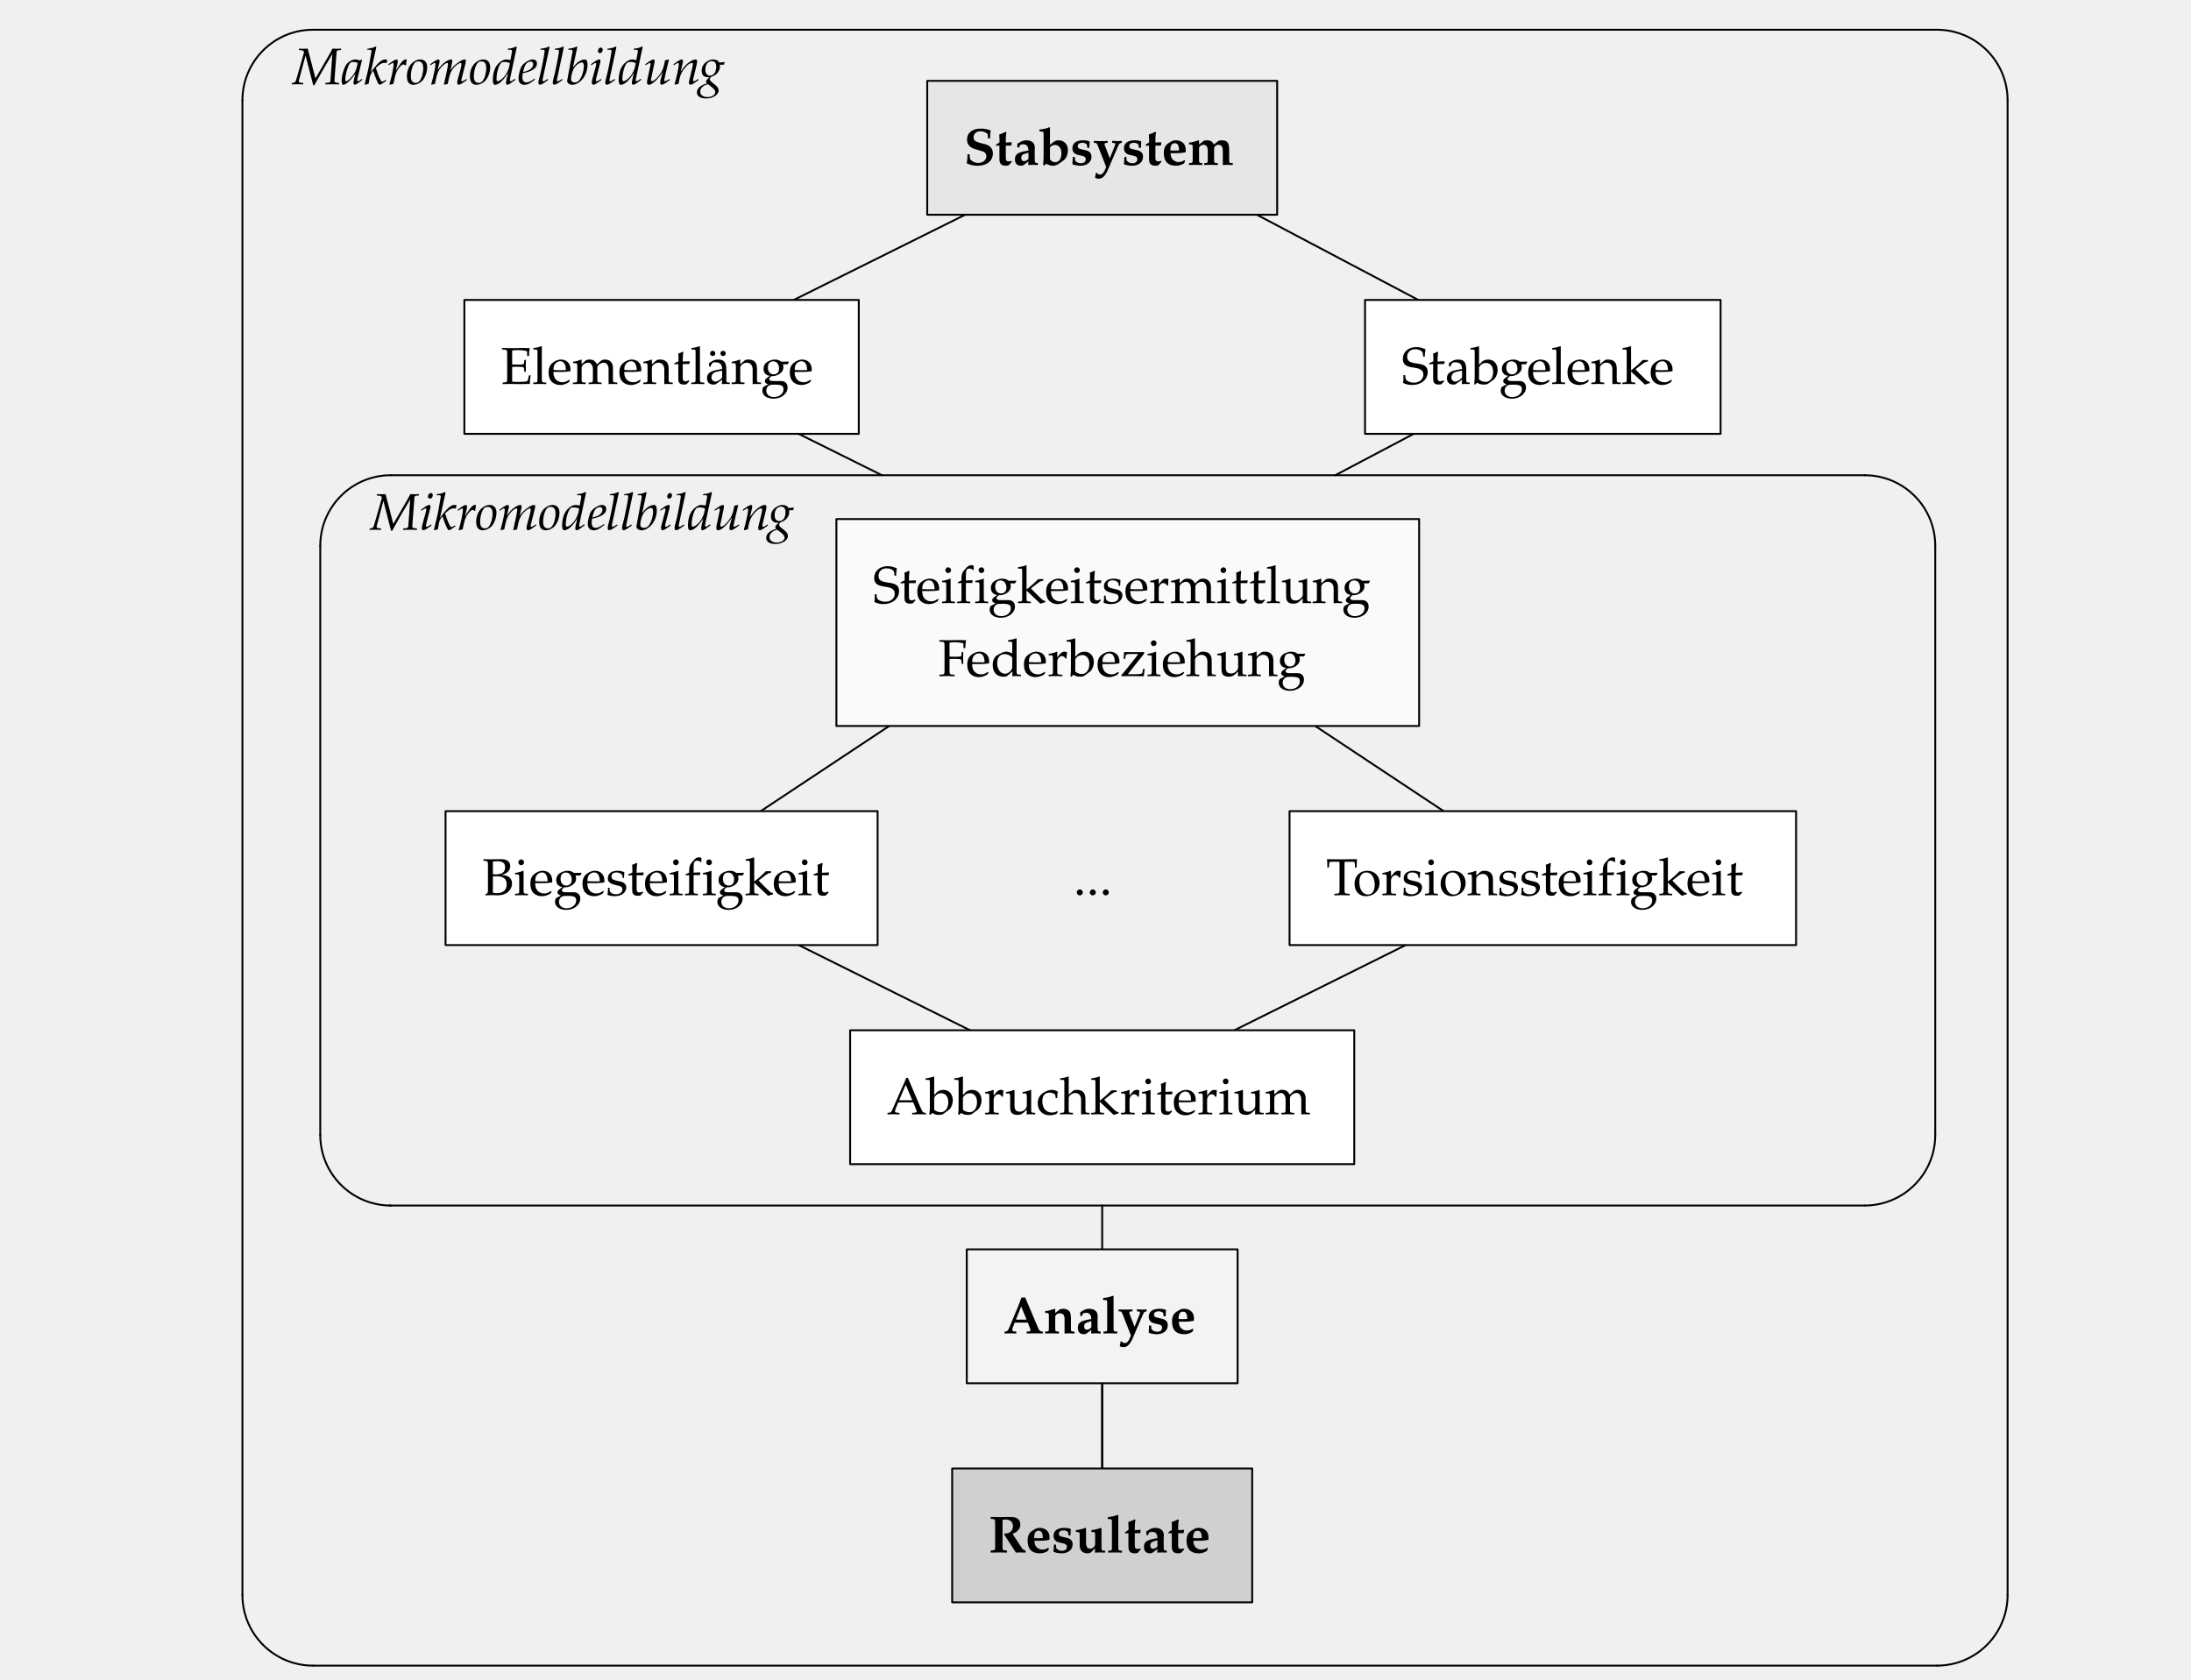
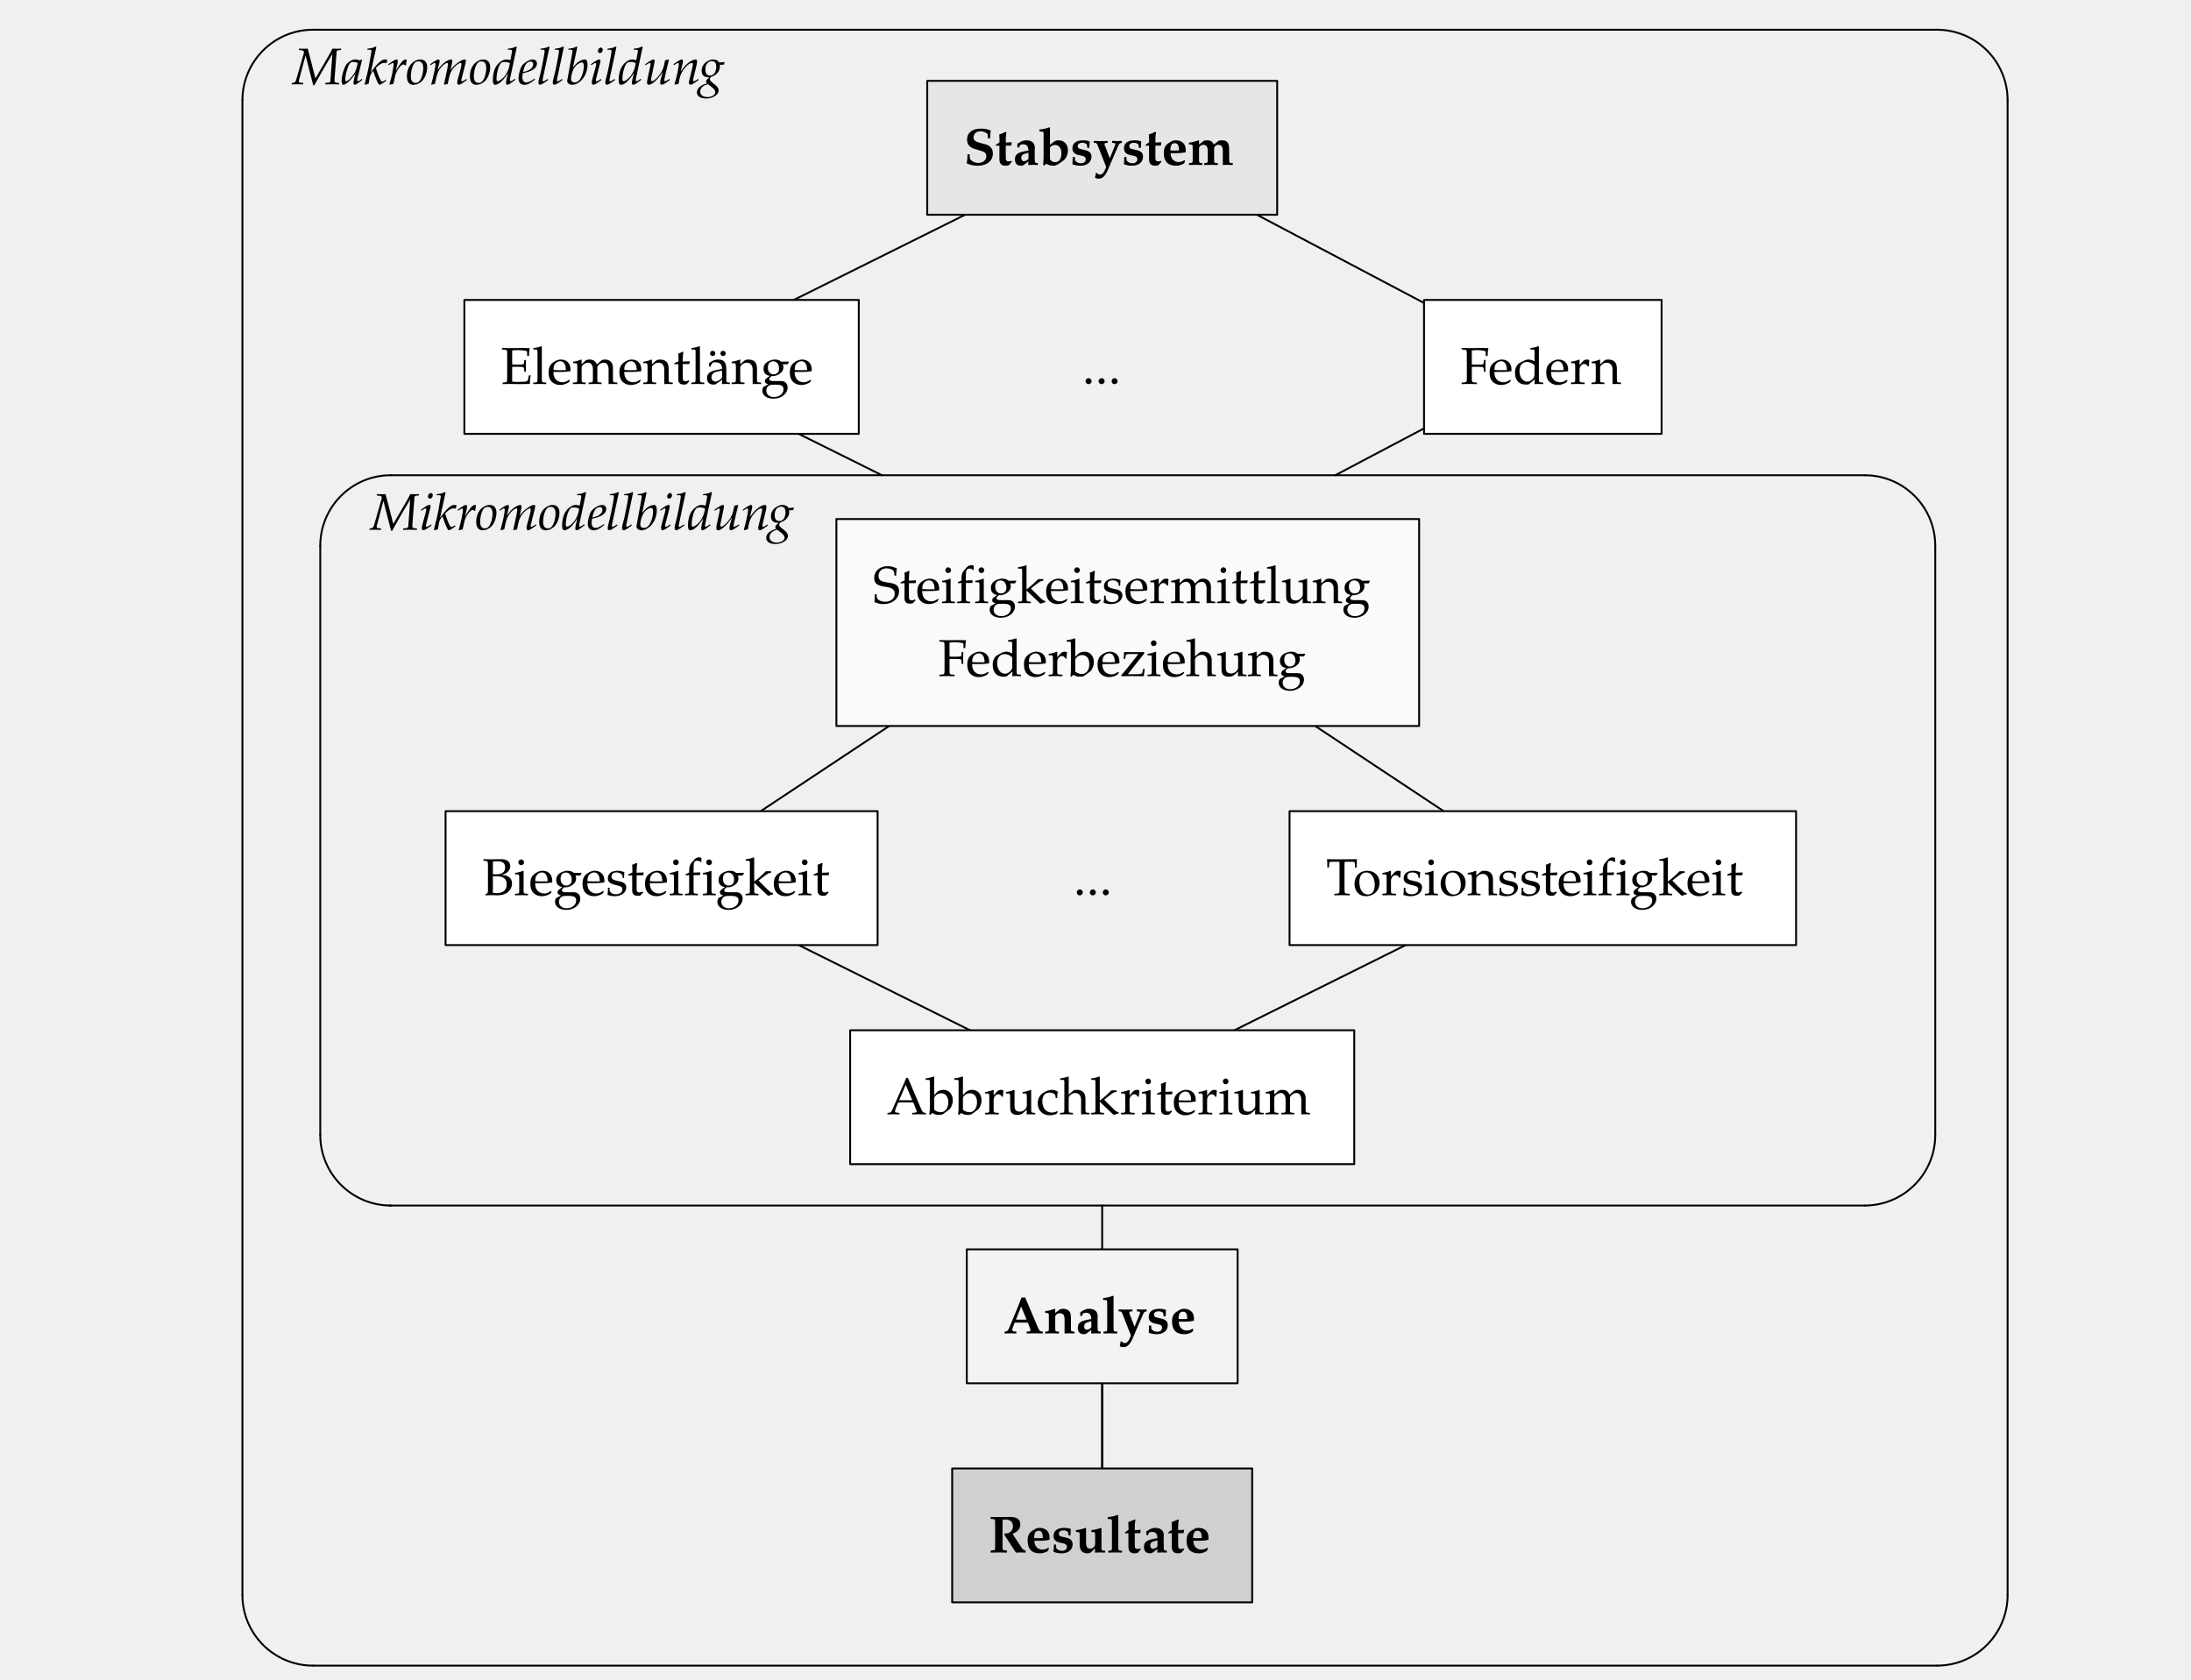
<svg xmlns="http://www.w3.org/2000/svg" version="1.1" id="svg1" width="566.929" height="434.645" viewBox="0 0 566.929 434.645">
  <defs id="defs1">
    <clipPath clipPathUnits="userSpaceOnUse" id="clipPath31">
      <path d="M -0.004,-0.003 V 325.988 H 425.201 V -0.003 H -0.004" transform="matrix(1,0,0,-1,-97.2063,251.4721)" clip-rule="evenodd" id="path31" />
    </clipPath>
    <clipPath clipPathUnits="userSpaceOnUse" id="clipPath34">
      <path d="M -0.004,-0.003 V 325.988 H 425.201 V -0.003 H -0.004" transform="matrix(1,0,0,-1,-93.55494,152.2595)" clip-rule="evenodd" id="path34" />
    </clipPath>
    <clipPath clipPathUnits="userSpaceOnUse" id="clipPath37">
      <path d="M -0.004,-0.003 V 325.988 H 425.201 V -0.003 H -0.004" transform="matrix(1,0,0,-1,-257.3437,152.2595)" clip-rule="evenodd" id="path37" />
    </clipPath>
    <clipPath clipPathUnits="userSpaceOnUse" id="clipPath39">
      <path d="M -0.004,-0.003 V 325.988 H 425.201 V -0.003 H -0.004" transform="matrix(1,0,0,-1,-208.2926,152.2595)" clip-rule="evenodd" id="path39" />
    </clipPath>
    <clipPath clipPathUnits="userSpaceOnUse" id="clipPath41">
      <path d="M -0.004,-0.003 V 325.988 H 425.201 V -0.003 H -0.004" transform="matrix(1,0,0,-1,-172.0693,109.7398)" clip-rule="evenodd" id="path41" />
    </clipPath>
    <clipPath clipPathUnits="userSpaceOnUse" id="clipPath44">
      <path d="M -0.004,-0.003 V 325.988 H 425.201 V -0.003 H -0.004" transform="matrix(1,0,0,-1,-187.0279,293.9918)" clip-rule="evenodd" id="path44" />
    </clipPath>
    <clipPath clipPathUnits="userSpaceOnUse" id="clipPath47">
-       <path d="M -0.004,-0.003 V 325.988 H 425.201 V -0.003 H -0.004" transform="matrix(1,0,0,-1,-271.9919,251.4721)" clip-rule="evenodd" id="path47" />
+       <path d="M -0.004,-0.003 V 325.988 H 425.201 V -0.003 H -0.004" transform="matrix(1,0,0,-1,-194.705,67.22009)" clip-rule="evenodd" id="path47" />
    </clipPath>
    <clipPath clipPathUnits="userSpaceOnUse" id="clipPath50">
-       <path d="M -0.004,-0.003 V 325.988 H 425.201 V -0.003 H -0.004" transform="matrix(1,0,0,-1,-194.705,67.22009)" clip-rule="evenodd" id="path50" />
+       <path d="M -0.004,-0.003 V 325.988 H 425.201 V -0.003 H -0.004" transform="matrix(1,0,0,-1,-191.8704,24.7004)" clip-rule="evenodd" id="path50" />
+     </clipPath>
+     <clipPath clipPathUnits="userSpaceOnUse" id="clipPath52">
+       <path d="M -0.004,-0.003 V 325.988 H 425.201 V -0.003 H -0.004" transform="matrix(1,0,0,-1,-56.79672,309.6323)" clip-rule="evenodd" id="path52" />
    </clipPath>
    <clipPath clipPathUnits="userSpaceOnUse" id="clipPath53">
-       <path d="M -0.004,-0.003 V 325.988 H 425.201 V -0.003 H -0.004" transform="matrix(1,0,0,-1,-191.8704,24.7004)" clip-rule="evenodd" id="path53" />
+       <path d="M -0.004,-0.003 V 325.988 H 425.201 V -0.003 H -0.004" transform="matrix(1,0,0,-1,-71.90323,223.1756)" clip-rule="evenodd" id="path53" />
    </clipPath>
    <clipPath clipPathUnits="userSpaceOnUse" id="clipPath55">
-       <path d="M -0.004,-0.003 V 325.988 H 425.201 V -0.003 H -0.004" transform="matrix(1,0,0,-1,-56.79672,309.6323)" clip-rule="evenodd" id="path55" />
+       <path d="M -0.004,-0.003 V 325.988 H 425.201 V -0.003 H -0.004" transform="matrix(1,0,0,-1,-169.4006,208.9524)" clip-rule="evenodd" id="path55" />
    </clipPath>
    <clipPath clipPathUnits="userSpaceOnUse" id="clipPath56">
-       <path d="M -0.004,-0.003 V 325.988 H 425.201 V -0.003 H -0.004" transform="matrix(1,0,0,-1,-71.90323,223.1756)" clip-rule="evenodd" id="path56" />
-     </clipPath>
-     <clipPath clipPathUnits="userSpaceOnUse" id="clipPath58">
-       <path d="M -0.004,-0.003 V 325.988 H 425.201 V -0.003 H -0.004" transform="matrix(1,0,0,-1,-169.4006,208.9524)" clip-rule="evenodd" id="path58" />
+       <path d="M -0.004,-0.003 V 325.988 H 425.201 V -0.003 H -0.004" transform="matrix(1,0,0,-1,-182.0836,194.7791)" clip-rule="evenodd" id="path56" />
    </clipPath>
    <clipPath clipPathUnits="userSpaceOnUse" id="clipPath59">
-       <path d="M -0.004,-0.003 V 325.988 H 425.201 V -0.003 H -0.004" transform="matrix(1,0,0,-1,-182.0836,194.7791)" clip-rule="evenodd" id="path59" />
+       <path d="M -0.004,-0.003 V 325.988 H 425.201 V -0.003 H -0.004" transform="matrix(1,0,0,-1,-283.441,251.4721)" clip-rule="evenodd" id="path59" />
+     </clipPath>
+     <clipPath clipPathUnits="userSpaceOnUse" id="clipPath61">
+       <path d="M -0.004,-0.003 V 325.988 H 425.201 V -0.003 H -0.004" transform="matrix(1,0,0,-1,-210.0003,251.4721)" clip-rule="evenodd" id="path61" />
    </clipPath>
  </defs>
  <g id="g1">
    <path id="path1" d="m 213.898,297.535 -85.508,-42.52 m 5.33,2.65 0.381,0.189 m -5.711,-2.84 v 0 l 5.709,1.889 -0.757,1.523 -4.952,-3.412" style="fill:none;stroke:#000000;stroke-width:0.368;stroke-linecap:round;stroke-linejoin:round;stroke-miterlimit:10;stroke-dasharray:none;stroke-opacity:1" transform="matrix(1.333333,0,0,-1.333333,0,434.6453)" />
    <path id="path2" d="m 133.341,258.427 -4.952,-3.412 5.709,1.889 z" style="fill:#000000;fill-opacity:1;fill-rule:nonzero;stroke:none" transform="matrix(1.333333,0,0,-1.333333,0,434.6453)" />
    <path id="path3" d="m 213.898,212.496 -85.508,-56.693 m 4.961,3.289 0.354,0.235 m -5.316,-3.524 v 0 l 5.431,2.581 -0.94,1.418 -4.491,-3.998" style="fill:none;stroke:#000000;stroke-width:0.368;stroke-linecap:round;stroke-linejoin:round;stroke-miterlimit:10;stroke-dasharray:none;stroke-opacity:1" transform="matrix(1.333333,0,0,-1.333333,0,434.6453)" />
    <path id="path4" d="m 132.881,159.801 -4.491,-3.998 5.431,2.581 z" style="fill:#000000;fill-opacity:1;fill-rule:nonzero;stroke:none" transform="matrix(1.333333,0,0,-1.333333,0,434.6453)" />
    <path id="path5" d="m 213.898,212.496 85.508,-56.693 m -4.961,3.289 -0.354,0.235 m 5.316,-3.524 v 0 l -4.491,3.998 -0.94,-1.418 5.431,-2.581" style="fill:none;stroke:#000000;stroke-width:0.368;stroke-linecap:round;stroke-linejoin:round;stroke-miterlimit:10;stroke-dasharray:none;stroke-opacity:1" transform="matrix(1.333333,0,0,-1.333333,0,434.6453)" />
    <path id="path6" d="m 293.975,158.383 5.431,-2.581 -4.491,3.998 z" style="fill:#000000;fill-opacity:1;fill-rule:nonzero;stroke:none" transform="matrix(1.333333,0,0,-1.333333,0,434.6453)" />
    <path id="path7" d="m 213.898,113.283 -85.508,42.52 m 5.33,-2.65 0.381,-0.189 m -5.711,2.84 v 0 l 4.952,-3.412 0.757,1.523 -5.709,1.889" style="fill:none;stroke:#000000;stroke-width:0.368;stroke-linecap:round;stroke-linejoin:round;stroke-miterlimit:10;stroke-dasharray:none;stroke-opacity:1" transform="matrix(1.333333,0,0,-1.333333,0,434.6453)" />
    <path id="path8" d="m 134.099,153.914 -5.709,1.889 4.952,-3.412 z" style="fill:#000000;fill-opacity:1;fill-rule:nonzero;stroke:none" transform="matrix(1.333333,0,0,-1.333333,0,434.6453)" />
    <path id="path9" d="m 213.898,113.283 85.508,42.52 m -5.33,-2.65 -0.381,-0.189 m 5.711,2.84 v 0 l -5.709,-1.889 0.757,-1.523 4.952,3.412" style="fill:none;stroke:#000000;stroke-width:0.368;stroke-linecap:round;stroke-linejoin:round;stroke-miterlimit:10;stroke-dasharray:none;stroke-opacity:1" transform="matrix(1.333333,0,0,-1.333333,0,434.6453)" />
    <path id="path10" d="m 294.454,152.391 4.952,3.412 -5.709,-1.889 z" style="fill:#000000;fill-opacity:1;fill-rule:nonzero;stroke:none" transform="matrix(1.333333,0,0,-1.333333,0,434.6453)" />
    <path id="path11" d="M 375.565,220.055 V 105.723 M 361.865,92.023 H 75.566 M 62.152,220.055 V 105.723 M 361.865,233.756 H 75.852 m 300.052,86.457 H 60.746 M 389.604,306.512 V 16.432 M 47.046,306.512 V 16.432 M 60.746,2.732 h 315.158 m -157.045,294.803 80.547,-42.52 m -5.264,2.779 -0.376,0.198 m 5.64,-2.977 v 0 l -4.867,3.531 -0.794,-1.504 5.661,-2.027" style="fill:none;stroke:#000000;stroke-width:0.368;stroke-linecap:round;stroke-linejoin:round;stroke-miterlimit:10;stroke-dasharray:none;stroke-opacity:1" transform="matrix(1.333333,0,0,-1.333333,0,434.6453)" />
    <path id="path12" d="m 293.745,257.042 5.661,-2.027 -4.867,3.531 z" style="fill:#000000;fill-opacity:1;fill-rule:nonzero;stroke:none" transform="matrix(1.333333,0,0,-1.333333,0,434.6453)" />
    <path id="path13" d="M 213.898,70.763 V 28.244 m 0,5.953 v 0.425 m 0,-6.378 v 0 l 0.85,5.953 h -1.701 l 0.85,-5.953" style="fill:none;stroke:#000000;stroke-width:0.368;stroke-linecap:round;stroke-linejoin:round;stroke-miterlimit:10;stroke-dasharray:none;stroke-opacity:1" transform="matrix(1.333333,0,0,-1.333333,0,434.6453)" />
    <path id="path14" d="m 213.048,34.196 0.85,-5.953 0.85,5.953 z" style="fill:#000000;fill-opacity:1;fill-rule:nonzero;stroke:none" transform="matrix(1.333333,0,0,-1.333333,0,434.6453)" />
    <path id="path15" d="M 213.898,71.614 V 28.244" style="fill:none;stroke:#000000;stroke-width:0.368;stroke-linecap:round;stroke-linejoin:round;stroke-miterlimit:10;stroke-dasharray:none;stroke-opacity:1" transform="matrix(1.333333,0,0,-1.333333,0,434.6453)" />
    <path id="path16" d="m 361.865,92.023 c 7.566,0 13.7,6.134 13.7,13.7" style="fill:none;stroke:#000000;stroke-width:0.368;stroke-linecap:round;stroke-linejoin:round;stroke-miterlimit:10;stroke-dasharray:none;stroke-opacity:1" transform="matrix(1.333333,0,0,-1.333333,0,434.6453)" />
    <path id="path17" d="m 375.565,220.055 c 0,7.566 -6.134,13.7 -13.7,13.7" style="fill:none;stroke:#000000;stroke-width:0.368;stroke-linecap:round;stroke-linejoin:round;stroke-miterlimit:10;stroke-dasharray:none;stroke-opacity:1" transform="matrix(1.333333,0,0,-1.333333,0,434.6453)" />
    <path id="path18" d="m 62.152,105.723 c 0,-7.566 6.134,-13.7 13.7,-13.7" style="fill:none;stroke:#000000;stroke-width:0.368;stroke-linecap:round;stroke-linejoin:round;stroke-miterlimit:10;stroke-dasharray:none;stroke-opacity:1" transform="matrix(1.333333,0,0,-1.333333,0,434.6453)" />
    <path id="path19" d="m 75.852,233.756 c -7.566,0 -13.7,-6.134 -13.7,-13.7" style="fill:none;stroke:#000000;stroke-width:0.368;stroke-linecap:round;stroke-linejoin:round;stroke-miterlimit:10;stroke-dasharray:none;stroke-opacity:1" transform="matrix(1.333333,0,0,-1.333333,0,434.6453)" />
    <path id="path20" d="m 389.604,306.512 c 0,7.566 -6.134,13.7 -13.7,13.7" style="fill:none;stroke:#000000;stroke-width:0.368;stroke-linecap:round;stroke-linejoin:round;stroke-miterlimit:10;stroke-dasharray:none;stroke-opacity:1" transform="matrix(1.333333,0,0,-1.333333,0,434.6453)" />
    <path id="path21" d="m 60.746,320.212 c -7.566,0 -13.7,-6.134 -13.7,-13.7" style="fill:none;stroke:#000000;stroke-width:0.368;stroke-linecap:round;stroke-linejoin:round;stroke-miterlimit:10;stroke-dasharray:none;stroke-opacity:1" transform="matrix(1.333333,0,0,-1.333333,0,434.6453)" />
    <path id="path22" d="m 375.904,2.732 c 7.566,0 13.7,6.134 13.7,13.7" style="fill:none;stroke:#000000;stroke-width:0.368;stroke-linecap:round;stroke-linejoin:round;stroke-miterlimit:10;stroke-dasharray:none;stroke-opacity:1" transform="matrix(1.333333,0,0,-1.333333,0,434.6453)" />
    <path id="path23" d="m 47.046,16.432 c 0,-7.566 6.134,-13.7 13.7,-13.7" style="fill:none;stroke:#000000;stroke-width:0.368;stroke-linecap:round;stroke-linejoin:round;stroke-miterlimit:10;stroke-dasharray:none;stroke-opacity:1" transform="matrix(1.333333,0,0,-1.333333,0,434.6453)" />
    <path id="path24" d="m 213.898,113.283 v 0 m 45.234,120.472 40.274,21.26 m -5.264,-2.779 -0.376,-0.199 m 5.64,2.977 v 0 l -5.661,-2.027 0.794,-1.504 4.867,3.531" style="fill:none;stroke:#000000;stroke-width:0.368;stroke-linecap:round;stroke-linejoin:round;stroke-miterlimit:10;stroke-dasharray:none;stroke-opacity:1" transform="matrix(1.333333,0,0,-1.333333,0,434.6453)" />
    <path id="path25" d="m 294.539,251.484 4.867,3.531 -5.661,-2.027 z" style="fill:#000000;fill-opacity:1;fill-rule:nonzero;stroke:none" transform="matrix(1.333333,0,0,-1.333333,0,434.6453)" />
    <path id="path26" d="m 171.144,233.756 -42.754,21.26 m 5.33,-2.65 0.381,-0.189 m -5.711,2.84 v 0 l 4.952,-3.412 0.757,1.523 -5.709,1.889" style="fill:none;stroke:#000000;stroke-width:0.368;stroke-linecap:round;stroke-linejoin:round;stroke-miterlimit:10;stroke-dasharray:none;stroke-opacity:1" transform="matrix(1.333333,0,0,-1.333333,0,434.6453)" />
    <path id="path27" d="m 134.099,253.126 -5.709,1.889 4.952,-3.412 z" style="fill:#000000;fill-opacity:1;fill-rule:nonzero;stroke:none" transform="matrix(1.333333,0,0,-1.333333,0,434.6453)" />
    <path id="path28" d="M 213.898,92.023 V 70.763 m 0,5.953 v 0.425 m 0,-6.378 v 0 l 0.85,5.953 h -1.701 l 0.85,-5.953" style="fill:none;stroke:#000000;stroke-width:0.368;stroke-linecap:round;stroke-linejoin:round;stroke-miterlimit:10;stroke-dasharray:none;stroke-opacity:1" transform="matrix(1.333333,0,0,-1.333333,0,434.6453)" />
    <path id="path29" d="m 213.048,76.716 0.85,-5.953 0.85,5.953 z" style="fill:#000000;fill-opacity:1;fill-rule:nonzero;stroke:none" transform="matrix(1.333333,0,0,-1.333333,0,434.6453)" />
    <path id="path30" d="m 90.12,241.787 h 76.54 v 25.984 H 90.12 Z" style="fill:#ffffff;fill-opacity:1;fill-rule:nonzero;stroke:none" transform="matrix(1.333333,0,0,-1.333333,0,434.6453)" />
    <text id="text30" xml:space="preserve" transform="matrix(1.333333,0,0,1.333333,129.6084,99.34925)" clip-path="url(#clipPath31)">
      <tspan style="font-variant:normal;font-weight:normal;font-stretch:normal;font-size:10.092px;font-family:'Palatino Linotype';writing-mode:lr-tb;fill:#000000;fill-opacity:1;fill-rule:nonzero;stroke:none" x="0 6.166 9.103 13.937 22.847 27.681 33.555 36.844 39.781 44.827 50.7 56.311" y="0" id="tspan30">Elementlänge</tspan>
    </text>
    <path id="path32" d="m 90.12,241.787 h 76.54 v 25.984 H 90.12 v -25.984" style="fill:none;stroke:#000000;stroke-width:0.368;stroke-linecap:round;stroke-linejoin:round;stroke-miterlimit:10;stroke-dasharray:none;stroke-opacity:1" transform="matrix(1.333333,0,0,-1.333333,0,434.6453)" />
    <path id="path33" d="m 86.468,142.574 h 83.843 v 25.984 h -83.843 z" style="fill:#ffffff;fill-opacity:1;fill-rule:nonzero;stroke:none" transform="matrix(1.333333,0,0,-1.333333,0,434.6453)" />
    <text id="text33" xml:space="preserve" transform="matrix(1.333333,0,0,1.333333,124.7399,231.6327)" clip-path="url(#clipPath34)">
      <tspan style="font-variant:normal;font-weight:normal;font-stretch:normal;font-size:10.092px;font-family:'Palatino Linotype';writing-mode:lr-tb;fill:#000000;fill-opacity:1;fill-rule:nonzero;stroke:none" x="0 6.166 9.103 13.937 19.547 24.381 28.66 31.95 36.784 39.721 43.081 46.018 51.629 57.24 62.073 65.01" y="0" id="tspan33">Biegesteifigkeit</tspan>
    </text>
    <path id="path35" d="m 86.468,142.574 h 83.843 v 25.984 h -83.843 v -25.984" style="fill:none;stroke:#000000;stroke-width:0.368;stroke-linecap:round;stroke-linejoin:round;stroke-miterlimit:10;stroke-dasharray:none;stroke-opacity:1" transform="matrix(1.333333,0,0,-1.333333,0,434.6453)" />
    <path id="path36" d="m 250.257,142.574 h 98.298 v 25.984 h -98.298 z" style="fill:#ffffff;fill-opacity:1;fill-rule:nonzero;stroke:none" transform="matrix(1.333333,0,0,-1.333333,0,434.6453)" />
    <text id="text36" xml:space="preserve" transform="matrix(1.333333,0,0,1.333333,343.1249,231.6327)" clip-path="url(#clipPath37)">
      <tspan style="font-variant:normal;font-weight:normal;font-stretch:normal;font-size:10.092px;font-family:'Palatino Linotype';writing-mode:lr-tb;fill:#000000;fill-opacity:1;fill-rule:nonzero;stroke:none" x="0 6.186 11.696 15.682 19.961 22.898 28.408 34.281 38.56 42.839 46.129 50.963 53.899 57.26 60.196 65.807 71.418 76.252 79.189" y="0" id="tspan36">Torsionssteifigkeit</tspan>
    </text>
    <path id="path38" d="m 250.257,142.574 h 98.298 v 25.984 h -98.298 v -25.984" style="fill:none;stroke:#000000;stroke-width:0.368;stroke-linecap:round;stroke-linejoin:round;stroke-miterlimit:10;stroke-dasharray:none;stroke-opacity:1" transform="matrix(1.333333,0,0,-1.333333,0,434.6453)" />
    <text id="text38" xml:space="preserve" transform="matrix(1.333333,0,0,1.333333,277.7235,231.6327)" clip-path="url(#clipPath39)">
      <tspan style="font-variant:normal;font-weight:normal;font-stretch:normal;font-size:10.092px;font-family:'Palatino Linotype';writing-mode:lr-tb;fill:#000000;fill-opacity:1;fill-rule:nonzero;stroke:none" x="0 2.523 5.046" y="0" id="tspan38">...</tspan>
    </text>
    <path id="path40" d="m 164.983,100.055 h 97.83 v 25.984 h -97.83 z" style="fill:#ffffff;fill-opacity:1;fill-rule:nonzero;stroke:none" transform="matrix(1.333333,0,0,-1.333333,0,434.6453)" />
    <text id="text40" xml:space="preserve" transform="matrix(1.333333,0,0,1.333333,229.4258,288.3256)" clip-path="url(#clipPath41)">
      <tspan style="font-variant:normal;font-weight:normal;font-stretch:normal;font-size:10.092px;font-family:'Palatino Linotype';writing-mode:lr-tb;fill:#000000;fill-opacity:1;fill-rule:nonzero;stroke:none" x="0 7.851 13.432 19.013 22.999 29.084 33.565 39.438 45.049 49.035 51.972 55.262 60.096 64.082 67.018 73.104" y="0" id="tspan40">Abbruchkriterium</tspan>
    </text>
    <path id="path42" d="m 164.983,100.055 h 97.83 v 25.984 h -97.83 v -25.984" style="fill:none;stroke:#000000;stroke-width:0.368;stroke-linecap:round;stroke-linejoin:round;stroke-miterlimit:10;stroke-dasharray:none;stroke-opacity:1" transform="matrix(1.333333,0,0,-1.333333,0,434.6453)" />
    <path id="path43" d="m 179.941,284.307 h 67.913 v 25.984 h -67.913 z" style="fill:#e6e6e6;fill-opacity:1;fill-rule:nonzero;stroke:none" transform="matrix(1.333333,0,0,-1.333333,0,434.6453)" />
    <text id="text43" xml:space="preserve" transform="matrix(1.333333,0,0,1.333333,249.3705,42.65635)" clip-path="url(#clipPath44)">
      <tspan style="font-variant:normal;font-weight:700;font-stretch:normal;font-size:10.12px;font-family:'Palatino Linotype';writing-mode:lr-tb;fill:#000000;fill-opacity:1;fill-rule:nonzero;stroke:none" x="0 6.183 9.553 14.613 20.797 25.29 30.917 35.41 38.78 43.84" y="0" id="tspan43">Stabsystem</tspan>
    </text>
    <path id="path45" d="m 179.941,284.307 h 67.913 v 25.984 H 179.941 V 284.307" style="fill:none;stroke:#000000;stroke-width:0.368;stroke-linecap:round;stroke-linejoin:round;stroke-miterlimit:10;stroke-dasharray:none;stroke-opacity:1" transform="matrix(1.333333,0,0,-1.333333,0,434.6453)" />
-     <path id="path46" d="m 264.905,241.787 h 69.001 v 25.984 h -69.001 z" style="fill:#ffffff;fill-opacity:1;fill-rule:nonzero;stroke:none" transform="matrix(1.333333,0,0,-1.333333,0,434.6453)" />
-     <text id="text46" xml:space="preserve" transform="matrix(1.333333,0,0,1.333333,362.6558,99.34925)" clip-path="url(#clipPath47)">
-       <tspan style="font-variant:normal;font-weight:normal;font-stretch:normal;font-size:10.092px;font-family:'Palatino Linotype';writing-mode:lr-tb;fill:#000000;fill-opacity:1;fill-rule:nonzero;stroke:none" x="0 5.298 8.588 13.634 19.214 24.825 29.659 32.596 37.43 43.303 48.914" y="0" id="tspan46">Stabgelenke</tspan>
+     <path id="path46" d="m 187.618,57.535 h 52.559 V 83.519 h -52.559 z" style="fill:#f3f3f3;fill-opacity:1;fill-rule:nonzero;stroke:none" transform="matrix(1.333333,0,0,-1.333333,0,434.6453)" />
+     <text id="text46" xml:space="preserve" transform="matrix(1.333333,0,0,1.333333,259.6067,345.0186)" clip-path="url(#clipPath47)">
+       <tspan style="font-variant:normal;font-weight:700;font-stretch:normal;font-size:10.12px;font-family:'Palatino Linotype';writing-mode:lr-tb;fill:#000000;fill-opacity:1;fill-rule:nonzero;stroke:none" x="0 7.873 14.057 19.117 22.487 28.114 32.607" y="0" id="tspan46">Analyse</tspan>
    </text>
-     <path id="path48" d="m 264.905,241.787 h 69.001 v 25.984 h -69.001 v -25.984" style="fill:none;stroke:#000000;stroke-width:0.368;stroke-linecap:round;stroke-linejoin:round;stroke-miterlimit:10;stroke-dasharray:none;stroke-opacity:1" transform="matrix(1.333333,0,0,-1.333333,0,434.6453)" />
-     <path id="path49" d="m 187.618,57.535 h 52.559 V 83.519 h -52.559 z" style="fill:#f3f3f3;fill-opacity:1;fill-rule:nonzero;stroke:none" transform="matrix(1.333333,0,0,-1.333333,0,434.6453)" />
-     <text id="text49" xml:space="preserve" transform="matrix(1.333333,0,0,1.333333,259.6067,345.0186)" clip-path="url(#clipPath50)">
-       <tspan style="font-variant:normal;font-weight:700;font-stretch:normal;font-size:10.12px;font-family:'Palatino Linotype';writing-mode:lr-tb;fill:#000000;fill-opacity:1;fill-rule:nonzero;stroke:none" x="0 7.873 14.057 19.117 22.487 28.114 32.607" y="0" id="tspan49">Analyse</tspan>
+     <path id="path48" d="m 187.618,57.535 h 52.559 V 83.519 H 187.618 V 57.535" style="fill:none;stroke:#000000;stroke-width:0.368;stroke-linecap:round;stroke-linejoin:round;stroke-miterlimit:10;stroke-dasharray:none;stroke-opacity:1" transform="matrix(1.333333,0,0,-1.333333,0,434.6453)" />
+     <path id="path49" d="m 184.784,15.015 h 58.228 v 25.984 h -58.228 z" style="fill:#d0d0d0;fill-opacity:1;fill-rule:nonzero;stroke:none" transform="matrix(1.333333,0,0,-1.333333,0,434.6453)" />
+     <text id="text49" xml:space="preserve" transform="matrix(1.333333,0,0,1.333333,255.8272,401.7115)" clip-path="url(#clipPath50)">
+       <tspan style="font-variant:normal;font-weight:700;font-stretch:normal;font-size:10.12px;font-family:'Palatino Linotype';writing-mode:lr-tb;fill:#000000;fill-opacity:1;fill-rule:nonzero;stroke:none" x="0 7.226 12.286 16.779 22.962 26.332 29.702 34.763 38.133" y="0" id="tspan49">Resultate</tspan>
    </text>
-     <path id="path51" d="m 187.618,57.535 h 52.559 V 83.519 H 187.618 V 57.535" style="fill:none;stroke:#000000;stroke-width:0.368;stroke-linecap:round;stroke-linejoin:round;stroke-miterlimit:10;stroke-dasharray:none;stroke-opacity:1" transform="matrix(1.333333,0,0,-1.333333,0,434.6453)" />
-     <path id="path52" d="m 184.784,15.015 h 58.228 v 25.984 h -58.228 z" style="fill:#d0d0d0;fill-opacity:1;fill-rule:nonzero;stroke:none" transform="matrix(1.333333,0,0,-1.333333,0,434.6453)" />
-     <text id="text52" xml:space="preserve" transform="matrix(1.333333,0,0,1.333333,255.8272,401.7115)" clip-path="url(#clipPath53)">
-       <tspan style="font-variant:normal;font-weight:700;font-stretch:normal;font-size:10.12px;font-family:'Palatino Linotype';writing-mode:lr-tb;fill:#000000;fill-opacity:1;fill-rule:nonzero;stroke:none" x="0 7.226 12.286 16.779 22.962 26.332 29.702 34.763 38.133" y="0" id="tspan52">Resultate</tspan>
+     <path id="path51" d="m 184.784,15.015 h 58.228 V 41 H 184.784 V 15.015" style="fill:none;stroke:#000000;stroke-width:0.368;stroke-linecap:round;stroke-linejoin:round;stroke-miterlimit:10;stroke-dasharray:none;stroke-opacity:1" transform="matrix(1.333333,0,0,-1.333333,0,434.6453)" />
+     <text id="text51" xml:space="preserve" transform="matrix(1.333333,0,0,1.333333,75.72896,21.80221)" clip-path="url(#clipPath52)">
+       <tspan style="font-style:italic;font-variant:normal;font-weight:normal;font-stretch:normal;font-size:10.007px;font-family:'Palatino Linotype';writing-mode:lr-tb;fill:#000000;fill-opacity:1;fill-rule:nonzero;stroke:none" x="0 9.447 13.89 18.333 22.226 26.669 34.455 38.898 43.901 47.794 50.576 53.358 57.991 60.773 63.555 68.559 74.123 79.687" y="0" id="tspan51">Makromodellbildung</tspan>
    </text>
-     <path id="path54" d="m 184.784,15.015 h 58.228 V 41 H 184.784 V 15.015" style="fill:none;stroke:#000000;stroke-width:0.368;stroke-linecap:round;stroke-linejoin:round;stroke-miterlimit:10;stroke-dasharray:none;stroke-opacity:1" transform="matrix(1.333333,0,0,-1.333333,0,434.6453)" />
-     <text id="text54" xml:space="preserve" transform="matrix(1.333333,0,0,1.333333,75.72896,21.80221)" clip-path="url(#clipPath55)">
-       <tspan style="font-style:italic;font-variant:normal;font-weight:normal;font-stretch:normal;font-size:10.007px;font-family:'Palatino Linotype';writing-mode:lr-tb;fill:#000000;fill-opacity:1;fill-rule:nonzero;stroke:none" x="0 9.447 13.89 18.333 22.226 26.669 34.455 38.898 43.901 47.794 50.576 53.358 57.991 60.773 63.555 68.559 74.123 79.687" y="0" id="tspan54">Makromodellbildung</tspan>
+     <text id="text52" xml:space="preserve" transform="matrix(1.333333,0,0,1.333333,95.87097,137.0778)" clip-path="url(#clipPath53)">
+       <tspan style="font-style:italic;font-variant:normal;font-weight:normal;font-stretch:normal;font-size:10.007px;font-family:'Palatino Linotype';writing-mode:lr-tb;fill:#000000;fill-opacity:1;fill-rule:nonzero;stroke:none" x="0 9.447 12.229 16.672 20.565 25.008 32.793 37.237 42.24 46.133 48.915 51.697 56.33 59.112 61.894 66.898 72.462 78.026" y="0" id="tspan52">Mikromodellbildung</tspan>
    </text>
-     <text id="text55" xml:space="preserve" transform="matrix(1.333333,0,0,1.333333,95.87097,137.0778)" clip-path="url(#clipPath56)">
-       <tspan style="font-style:italic;font-variant:normal;font-weight:normal;font-stretch:normal;font-size:10.007px;font-family:'Palatino Linotype';writing-mode:lr-tb;fill:#000000;fill-opacity:1;fill-rule:nonzero;stroke:none" x="0 9.447 12.229 16.672 20.565 25.008 32.793 37.237 42.24 46.133 48.915 51.697 56.33 59.112 61.894 66.898 72.462 78.026" y="0" id="tspan55">Mikromodellbildung</tspan>
+     <path id="path54" d="m 162.314,185.094 h 113.089 v 40.157 h -113.089 z" style="fill:#fafafa;fill-opacity:1;fill-rule:nonzero;stroke:none" transform="matrix(1.333333,0,0,-1.333333,0,434.6453)" />
+     <text id="text54" xml:space="preserve" transform="matrix(1.333333,0,0,1.333333,225.8674,156.0422)" clip-path="url(#clipPath55)">
+       <tspan style="font-variant:normal;font-weight:normal;font-stretch:normal;font-size:10.092px;font-family:'Palatino Linotype';writing-mode:lr-tb;fill:#000000;fill-opacity:1;fill-rule:nonzero;stroke:none" x="0 5.298 8.588 13.422 16.358 19.719 22.656 28.267 33.878 38.711 41.648 44.938 49.217 54.051 58.037 66.948 69.884 73.174 76.464 79.401 85.486 91.359 96.97" y="0" id="tspan54">Steifigkeitsermittlung </tspan>
    </text>
-     <path id="path57" d="m 162.314,185.094 h 113.089 v 40.157 h -113.089 z" style="fill:#fafafa;fill-opacity:1;fill-rule:nonzero;stroke:none" transform="matrix(1.333333,0,0,-1.333333,0,434.6453)" />
-     <text id="text57" xml:space="preserve" transform="matrix(1.333333,0,0,1.333333,225.8674,156.0422)" clip-path="url(#clipPath58)">
-       <tspan style="font-variant:normal;font-weight:normal;font-stretch:normal;font-size:10.092px;font-family:'Palatino Linotype';writing-mode:lr-tb;fill:#000000;fill-opacity:1;fill-rule:nonzero;stroke:none" x="0 5.298 8.588 13.422 16.358 19.719 22.656 28.267 33.878 38.711 41.648 44.938 49.217 54.051 58.037 66.948 69.884 73.174 76.464 79.401 85.486 91.359 96.97" y="0" id="tspan57">Steifigkeitsermittlung </tspan>
+     <text id="text55" xml:space="preserve" transform="matrix(1.333333,0,0,1.333333,242.7781,174.9398)" clip-path="url(#clipPath56)">
+       <tspan style="font-variant:normal;font-weight:normal;font-stretch:normal;font-size:10.092px;font-family:'Palatino Linotype';writing-mode:lr-tb;fill:#000000;fill-opacity:1;fill-rule:nonzero;stroke:none" x="0 5.611 10.445 16.611 21.445 25.431 31.012 35.845 40.891 43.828 48.662 54.535 60.62 66.494" y="0" id="tspan55">Federbeziehung</tspan>
    </text>
-     <text id="text58" xml:space="preserve" transform="matrix(1.333333,0,0,1.333333,242.7781,174.9398)" clip-path="url(#clipPath59)">
-       <tspan style="font-variant:normal;font-weight:normal;font-stretch:normal;font-size:10.092px;font-family:'Palatino Linotype';writing-mode:lr-tb;fill:#000000;fill-opacity:1;fill-rule:nonzero;stroke:none" x="0 5.611 10.445 16.611 21.445 25.431 31.012 35.845 40.891 43.828 48.662 54.535 60.62 66.494" y="0" id="tspan58">Federbeziehung</tspan>
+     <path id="path57" d="m 162.314,185.094 h 113.089 v 40.157 h -113.089 v -40.157" style="fill:none;stroke:#000000;stroke-width:0.368;stroke-linecap:round;stroke-linejoin:round;stroke-miterlimit:10;stroke-dasharray:none;stroke-opacity:1" transform="matrix(1.333333,0,0,-1.333333,0,434.6453)" />
+     <path id="path58" d="m 276.354,241.787 h 46.103 v 25.984 H 276.354 Z" style="fill:#ffffff;fill-opacity:1;fill-rule:nonzero;stroke:none" transform="matrix(1.333333,0,0,-1.333333,0,434.6453)" />
+     <text id="text58" xml:space="preserve" transform="matrix(1.333333,0,0,1.333333,377.9214,99.34925)" clip-path="url(#clipPath59)">
+       <tspan style="font-variant:normal;font-weight:normal;font-stretch:normal;font-size:10.092px;font-family:'Palatino Linotype';writing-mode:lr-tb;fill:#000000;fill-opacity:1;fill-rule:nonzero;stroke:none" x="0 5.611 10.445 16.611 21.445 25.431" y="0" id="tspan58">Federn</tspan>
    </text>
-     <path id="path60" d="m 162.314,185.094 h 113.089 v 40.157 h -113.089 v -40.157" style="fill:none;stroke:#000000;stroke-width:0.368;stroke-linecap:round;stroke-linejoin:round;stroke-miterlimit:10;stroke-dasharray:none;stroke-opacity:1" transform="matrix(1.333333,0,0,-1.333333,0,434.6453)" />
+     <path id="path60" d="m 276.354,241.787 h 46.103 v 25.984 H 276.354 v -25.984" style="fill:none;stroke:#000000;stroke-width:0.368;stroke-linecap:round;stroke-linejoin:round;stroke-miterlimit:10;stroke-dasharray:none;stroke-opacity:1" transform="matrix(1.333333,0,0,-1.333333,0,434.6453)" />
+     <text id="text60" xml:space="preserve" transform="matrix(1.333333,0,0,1.333333,280.0004,99.34925)" clip-path="url(#clipPath61)">
+       <tspan style="font-variant:normal;font-weight:normal;font-stretch:normal;font-size:10.092px;font-family:'Palatino Linotype';writing-mode:lr-tb;fill:#000000;fill-opacity:1;fill-rule:nonzero;stroke:none" x="0 2.523 5.046" y="0" id="tspan60">...</tspan>
+     </text>
  </g>
</svg>
